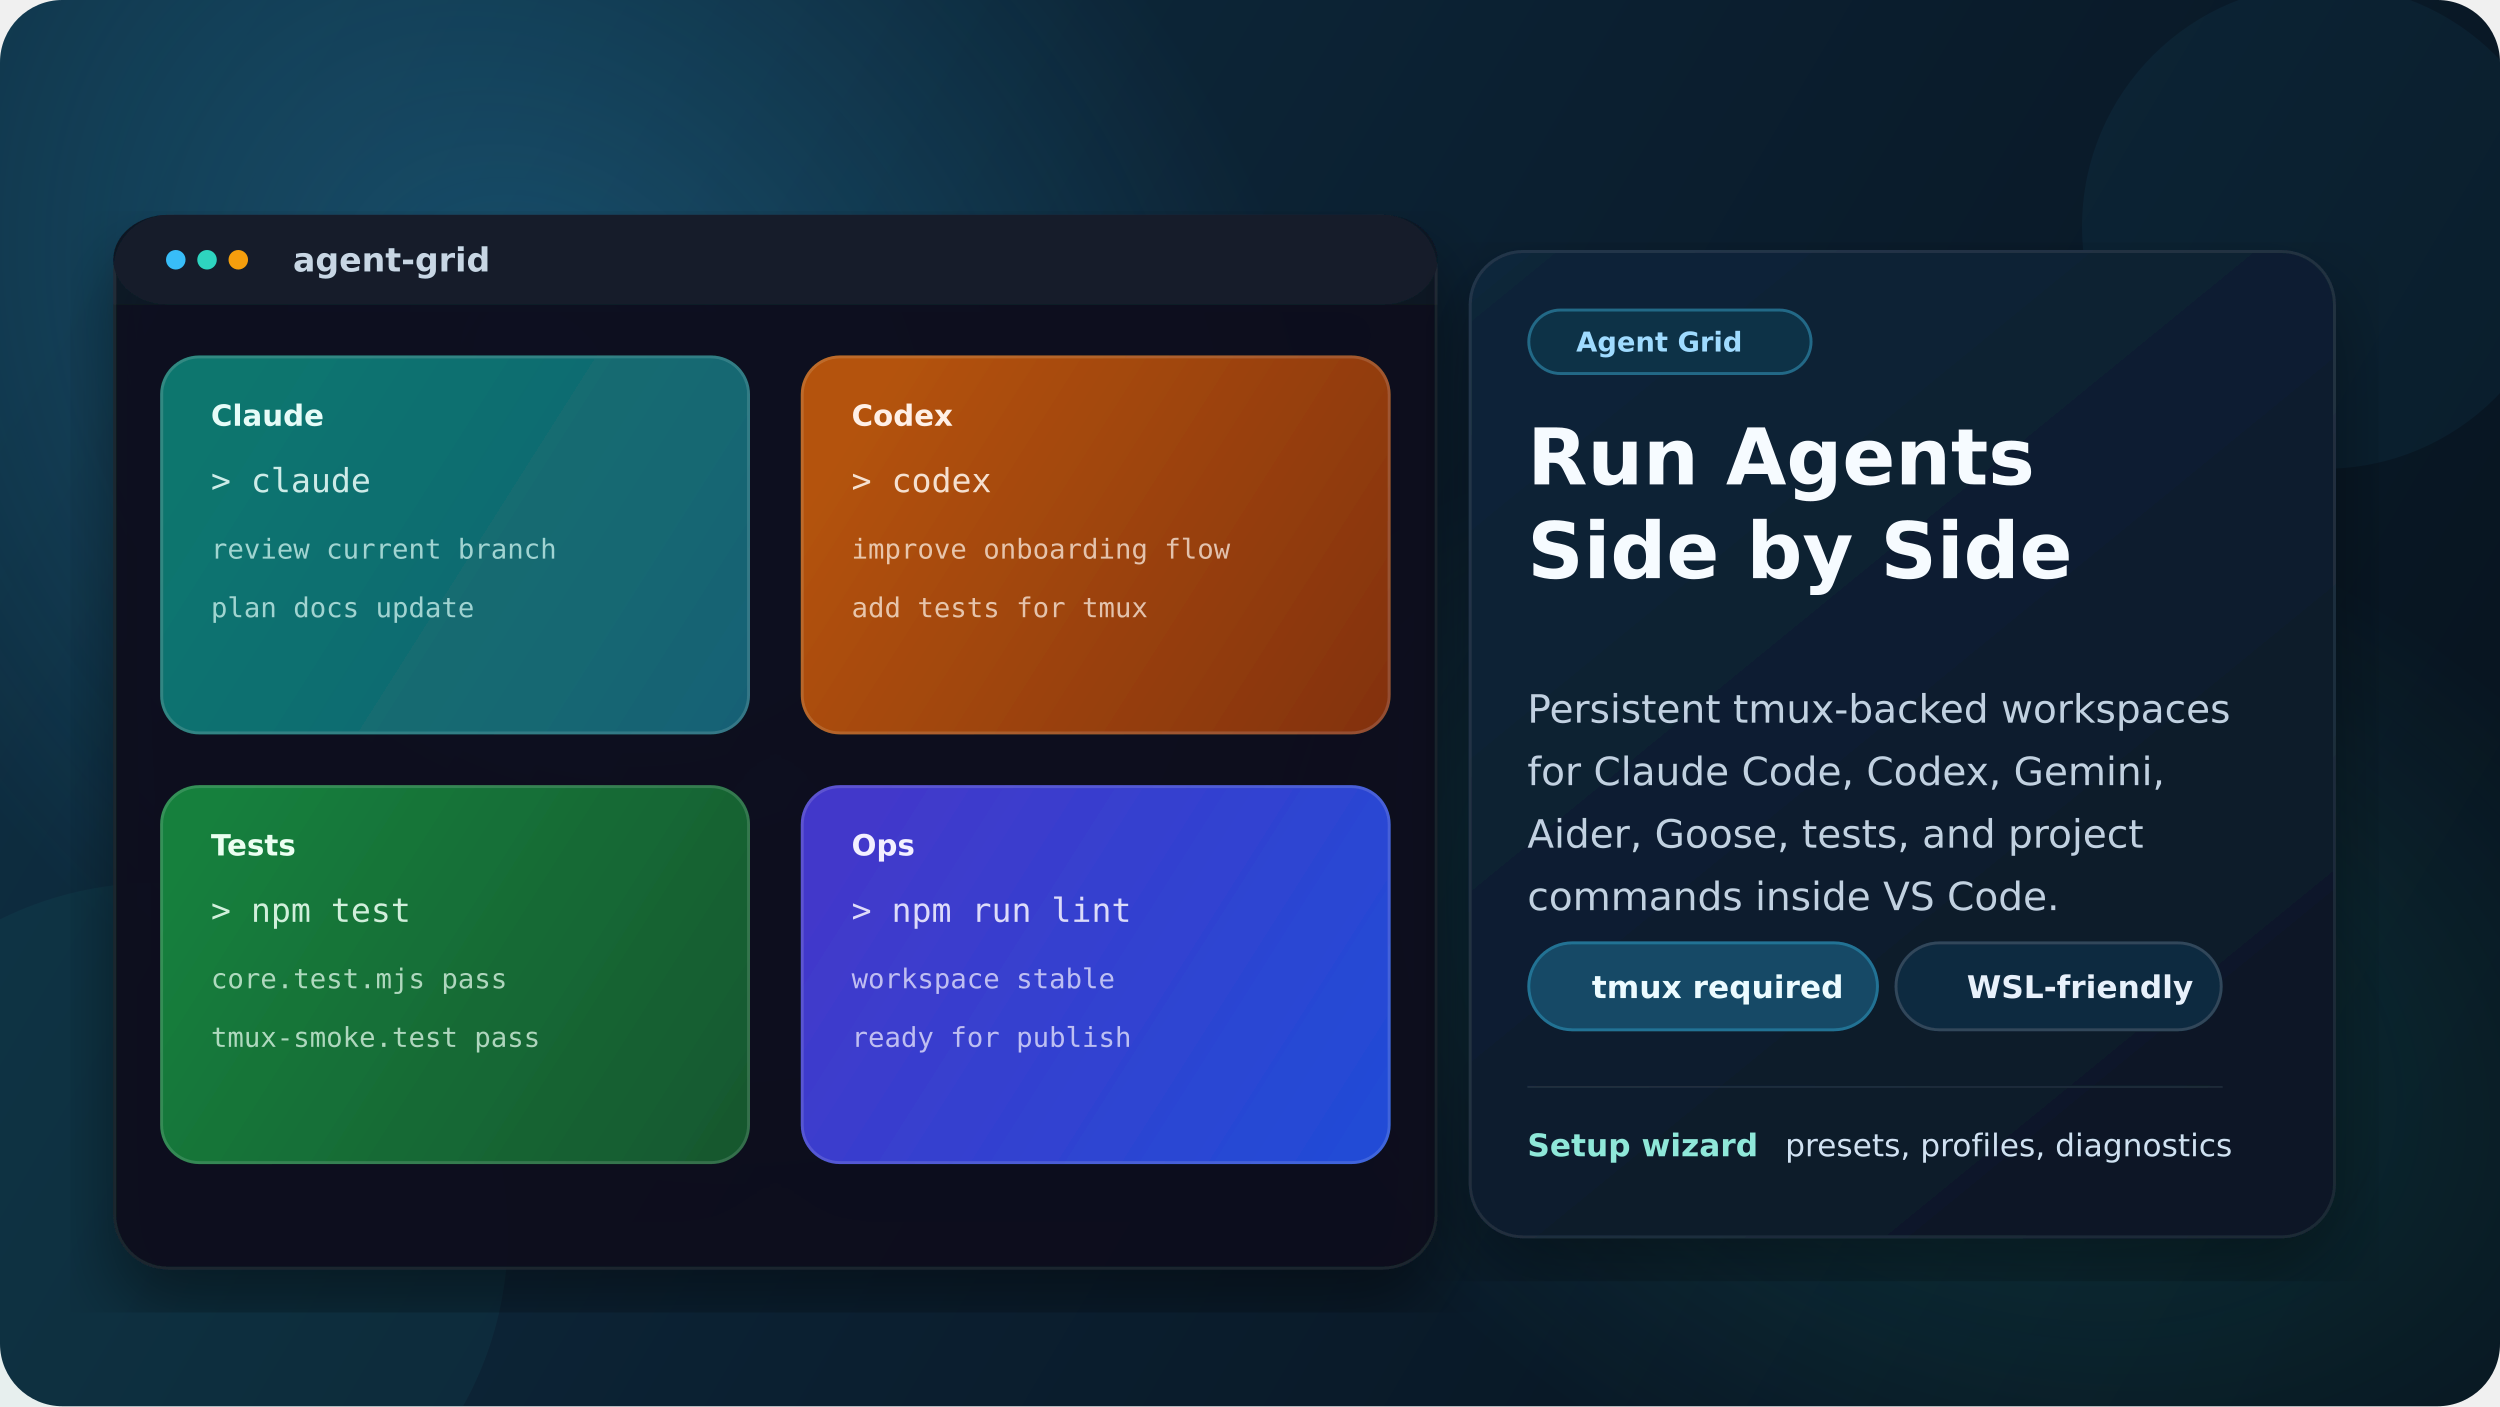
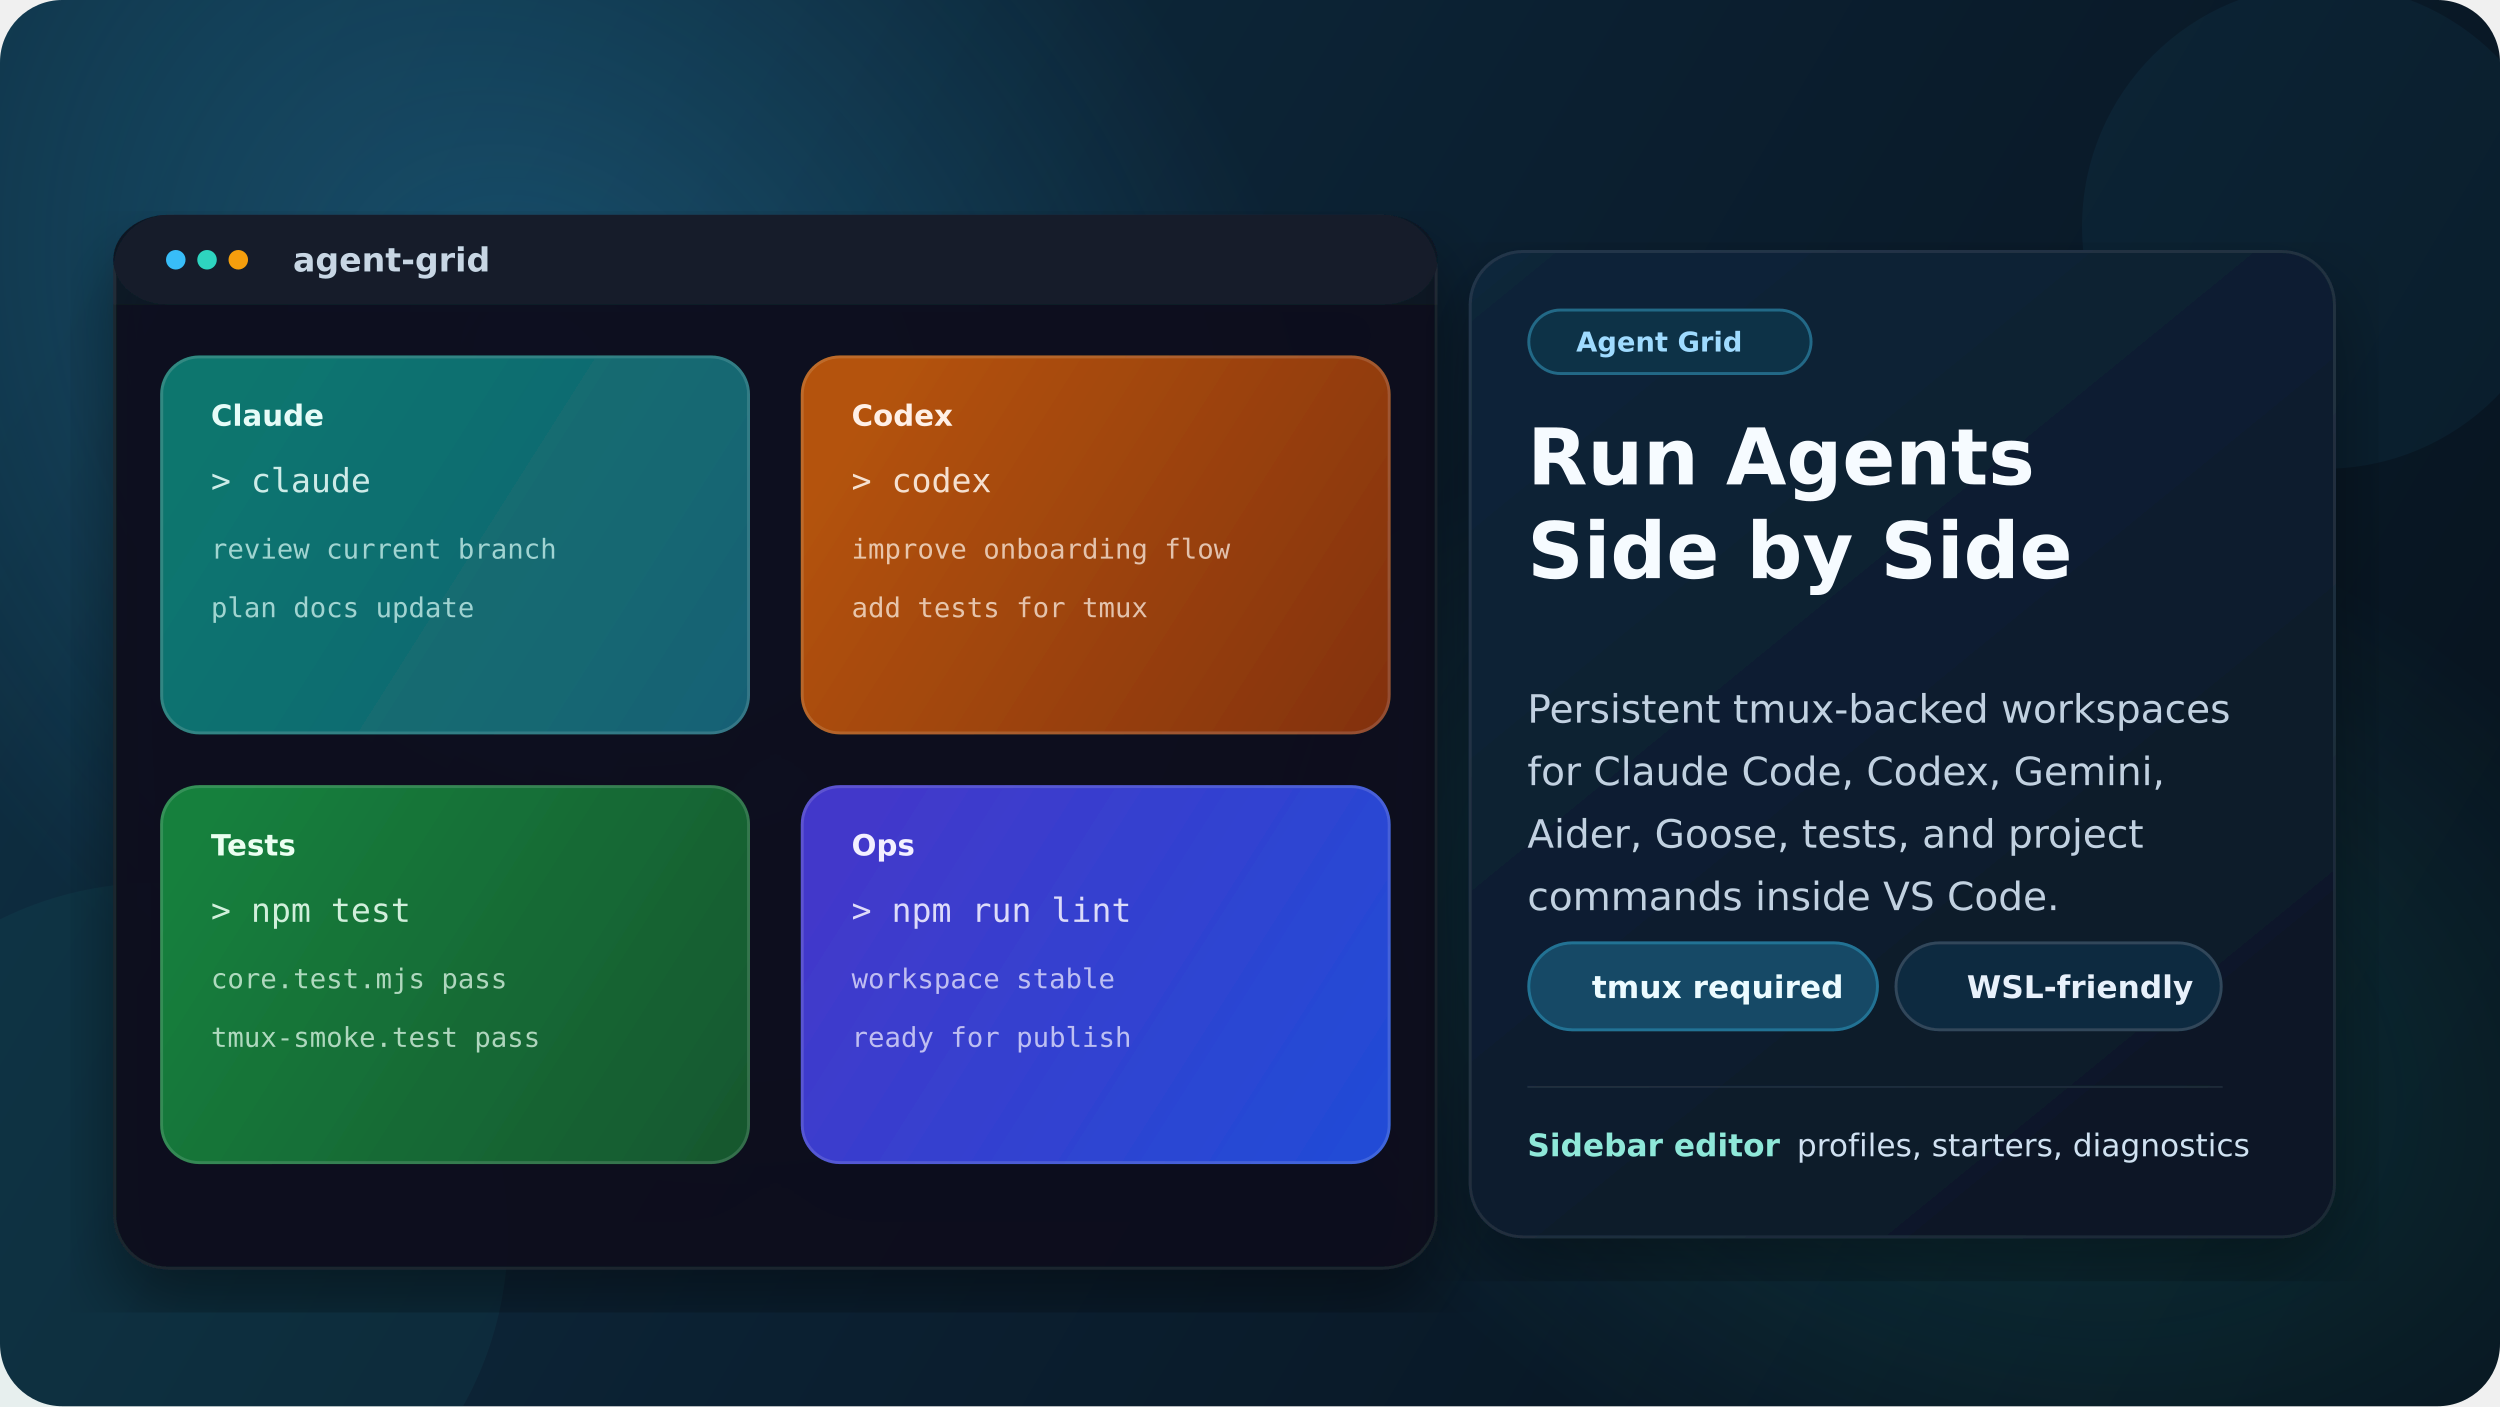
<svg xmlns="http://www.w3.org/2000/svg" width="1280" height="720" viewBox="0 0 1280 720" fill="none">
  <defs>
    <linearGradient id="bg" x1="90" y1="40" x2="1190" y2="690" gradientUnits="userSpaceOnUse">
      <stop stop-color="#0E2F42" />
      <stop offset="0.5" stop-color="#0B1F30" />
      <stop offset="1" stop-color="#07131E" />
    </linearGradient>
    <radialGradient id="glowLeft" cx="0" cy="0" r="1" gradientUnits="userSpaceOnUse" gradientTransform="translate(280 190) rotate(48) scale(460 360)">
      <stop stop-color="#38BDF8" stop-opacity="0.26" />
      <stop offset="1" stop-color="#38BDF8" stop-opacity="0" />
    </radialGradient>
    <radialGradient id="glowRight" cx="0" cy="0" r="1" gradientUnits="userSpaceOnUse" gradientTransform="translate(1020 520) rotate(22) scale(420 280)">
      <stop stop-color="#2DD4BF" stop-opacity="0.16" />
      <stop offset="1" stop-color="#2DD4BF" stop-opacity="0" />
    </radialGradient>
    <linearGradient id="panel" x1="760" y1="130" x2="1160" y2="620" gradientUnits="userSpaceOnUse">
      <stop stop-color="#11253A" />
      <stop offset="1" stop-color="#0A1725" />
    </linearGradient>
    <linearGradient id="terminal" x1="70" y1="120" x2="720" y2="630" gradientUnits="userSpaceOnUse">
      <stop stop-color="#08131F" />
      <stop offset="1" stop-color="#050C14" />
    </linearGradient>
    <linearGradient id="paneA" x1="100" y1="230" x2="400" y2="420" gradientUnits="userSpaceOnUse">
      <stop stop-color="#0F766E" />
      <stop offset="1" stop-color="#155E75" />
    </linearGradient>
    <linearGradient id="paneB" x1="430" y1="230" x2="730" y2="420" gradientUnits="userSpaceOnUse">
      <stop stop-color="#B45309" />
      <stop offset="1" stop-color="#7C2D12" />
    </linearGradient>
    <linearGradient id="paneC" x1="100" y1="430" x2="400" y2="620" gradientUnits="userSpaceOnUse">
      <stop stop-color="#15803D" />
      <stop offset="1" stop-color="#14532D" />
    </linearGradient>
    <linearGradient id="paneD" x1="430" y1="430" x2="730" y2="620" gradientUnits="userSpaceOnUse">
      <stop stop-color="#4338CA" />
      <stop offset="1" stop-color="#1D4ED8" />
    </linearGradient>
    <filter id="shadow" x="36" y="88" width="722" height="584" filterUnits="userSpaceOnUse" color-interpolation-filters="sRGB">
      <feDropShadow dx="0" dy="20" stdDeviation="18" flood-color="#01060A" flood-opacity="0.45" />
    </filter>
    <filter id="panelShadow" x="730" y="106" width="488" height="550" filterUnits="userSpaceOnUse" color-interpolation-filters="sRGB">
      <feDropShadow dx="0" dy="18" stdDeviation="22" flood-color="#02060D" flood-opacity="0.38" />
    </filter>
  </defs>
  <rect width="1280" height="720" rx="32" fill="url(#bg)" />
  <rect width="1280" height="720" rx="32" fill="url(#glowLeft)" />
  <rect width="1280" height="720" rx="32" fill="url(#glowRight)" />
  <circle cx="1190" cy="116" r="124" fill="#38BDF8" fill-opacity="0.05" />
  <circle cx="80" cy="632" r="180" fill="#2DD4BF" fill-opacity="0.05" />
  <g filter="url(#shadow)">
    <rect x="58" y="110" width="678" height="540" rx="28" fill="#07111B" fill-opacity="0.92" />
    <rect x="58.75" y="110.75" width="676.5" height="538.5" rx="27.25" stroke="white" stroke-opacity="0.08" stroke-width="1.5" />
    <rect x="58" y="110" width="678" height="46" rx="28" fill="#0B1724" />
    <path d="M58 138C58 122.536 70.536 110 86 110H708C723.464 110 736 122.536 736 138V156H58V138Z" fill="white" fill-opacity="0.03" />
    <circle cx="90" cy="133" r="5" fill="#38BDF8" />
    <circle cx="106" cy="133" r="5" fill="#2DD4BF" />
    <circle cx="122" cy="133" r="5" fill="#F59E0B" />
    <text x="150" y="139" fill="#DCEAF9" fill-opacity="0.9" font-family="DejaVu Sans, Segoe UI, Arial, sans-serif" font-size="17" font-weight="700">agent-grid</text>
    <rect x="82" y="182" width="302" height="194" rx="20" fill="url(#paneA)" />
    <rect x="82.75" y="182.75" width="300.5" height="192.5" rx="19.25" stroke="white" stroke-opacity="0.14" stroke-width="1.5" />
    <text x="108" y="218" fill="#E6FCF8" font-family="DejaVu Sans, Segoe UI, Arial, sans-serif" font-size="15" font-weight="700">Claude</text>
    <text x="108" y="252" fill="#E6FCF8" fill-opacity="0.88" font-family="DejaVu Sans Mono, Consolas, monospace" font-size="17">&gt; claude</text>
    <text x="108" y="286" fill="#D9FBF7" fill-opacity="0.72" font-family="DejaVu Sans Mono, Consolas, monospace" font-size="14">review current branch</text>
    <text x="108" y="316" fill="#D9FBF7" fill-opacity="0.72" font-family="DejaVu Sans Mono, Consolas, monospace" font-size="14">plan docs update</text>
    <rect x="410" y="182" width="302" height="194" rx="20" fill="url(#paneB)" />
    <rect x="410.75" y="182.75" width="300.5" height="192.5" rx="19.25" stroke="white" stroke-opacity="0.14" stroke-width="1.5" />
    <text x="436" y="218" fill="#FFF0E7" font-family="DejaVu Sans, Segoe UI, Arial, sans-serif" font-size="15" font-weight="700">Codex</text>
    <text x="436" y="252" fill="#FFF4EB" fill-opacity="0.88" font-family="DejaVu Sans Mono, Consolas, monospace" font-size="17">&gt; codex</text>
    <text x="436" y="286" fill="#FFF4EB" fill-opacity="0.72" font-family="DejaVu Sans Mono, Consolas, monospace" font-size="14">improve onboarding flow</text>
    <text x="436" y="316" fill="#FFF4EB" fill-opacity="0.72" font-family="DejaVu Sans Mono, Consolas, monospace" font-size="14">add tests for tmux</text>
    <rect x="82" y="402" width="302" height="194" rx="20" fill="url(#paneC)" />
    <rect x="82.75" y="402.75" width="300.5" height="192.5" rx="19.25" stroke="white" stroke-opacity="0.14" stroke-width="1.5" />
    <text x="108" y="438" fill="#EBFFF1" font-family="DejaVu Sans, Segoe UI, Arial, sans-serif" font-size="15" font-weight="700">Tests</text>
    <text x="108" y="472" fill="#EBFFF1" fill-opacity="0.88" font-family="DejaVu Sans Mono, Consolas, monospace" font-size="17">&gt; npm test</text>
    <text x="108" y="506" fill="#EBFFF1" fill-opacity="0.72" font-family="DejaVu Sans Mono, Consolas, monospace" font-size="14">core.test.mjs  pass</text>
    <text x="108" y="536" fill="#EBFFF1" fill-opacity="0.72" font-family="DejaVu Sans Mono, Consolas, monospace" font-size="14">tmux-smoke.test  pass</text>
    <rect x="410" y="402" width="302" height="194" rx="20" fill="url(#paneD)" />
    <rect x="410.75" y="402.75" width="300.5" height="192.5" rx="19.25" stroke="white" stroke-opacity="0.14" stroke-width="1.5" />
    <text x="436" y="438" fill="#F3F0FF" font-family="DejaVu Sans, Segoe UI, Arial, sans-serif" font-size="15" font-weight="700">Ops</text>
    <text x="436" y="472" fill="#F3F0FF" fill-opacity="0.88" font-family="DejaVu Sans Mono, Consolas, monospace" font-size="17">&gt; npm run lint</text>
    <text x="436" y="506" fill="#F3F0FF" fill-opacity="0.72" font-family="DejaVu Sans Mono, Consolas, monospace" font-size="14">workspace stable</text>
    <text x="436" y="536" fill="#F3F0FF" fill-opacity="0.72" font-family="DejaVu Sans Mono, Consolas, monospace" font-size="14">ready for publish</text>
  </g>
  <g filter="url(#panelShadow)">
    <rect x="752" y="128" width="444" height="506" rx="28" fill="url(#panel)" />
    <rect x="752.75" y="128.75" width="442.5" height="504.5" rx="27.25" stroke="white" stroke-opacity="0.08" stroke-width="1.5" />
    <rect x="782" y="158" width="146" height="34" rx="17" fill="#0D3146" />
    <rect x="782.75" y="158.75" width="144.5" height="32.5" rx="16.25" stroke="#4FD1FF" stroke-opacity="0.35" stroke-width="1.5" />
    <text x="807" y="180" fill="#9FDBFF" font-family="DejaVu Sans, Segoe UI, Arial, sans-serif" font-size="14" font-weight="700">Agent Grid</text>
    <text x="782" y="248" fill="#F6FBFF" font-family="DejaVu Sans, Segoe UI, Arial, sans-serif" font-size="40" font-weight="800">Run Agents</text>
    <text x="782" y="296" fill="#F6FBFF" font-family="DejaVu Sans, Segoe UI, Arial, sans-serif" font-size="40" font-weight="800">Side by Side</text>
    <text x="782" y="370" fill="#D5E5F4" fill-opacity="0.9" font-family="DejaVu Sans, Segoe UI, Arial, sans-serif" font-size="20">Persistent tmux-backed workspaces</text>
    <text x="782" y="402" fill="#D5E5F4" fill-opacity="0.9" font-family="DejaVu Sans, Segoe UI, Arial, sans-serif" font-size="20">for Claude Code, Codex, Gemini,</text>
    <text x="782" y="434" fill="#D5E5F4" fill-opacity="0.9" font-family="DejaVu Sans, Segoe UI, Arial, sans-serif" font-size="20">Aider, Goose, tests, and project</text>
    <text x="782" y="466" fill="#D5E5F4" fill-opacity="0.9" font-family="DejaVu Sans, Segoe UI, Arial, sans-serif" font-size="20">commands inside VS Code.</text>
    <rect x="782" y="482" width="180" height="46" rx="23" fill="#124A66" />
    <rect x="970" y="482" width="168" height="46" rx="23" fill="#0F2940" />
    <rect x="782.75" y="482.75" width="178.5" height="44.5" rx="22.25" stroke="#4FD1FF" stroke-opacity="0.3" stroke-width="1.5" />
    <rect x="970.75" y="482.75" width="166.5" height="44.5" rx="22.25" stroke="white" stroke-opacity="0.14" stroke-width="1.5" />
    <text x="815" y="511" fill="#ECFBFF" font-family="DejaVu Sans, Segoe UI, Arial, sans-serif" font-size="16" font-weight="700">tmux required</text>
    <text x="1007" y="511" fill="#E8F1FB" font-family="DejaVu Sans, Segoe UI, Arial, sans-serif" font-size="16" font-weight="700">WSL-friendly</text>
    <rect x="782" y="556" width="356" height="1" fill="white" fill-opacity="0.08" />
-     <text x="782" y="592" fill="#8FE8D9" font-family="DejaVu Sans, Segoe UI, Arial, sans-serif" font-size="16" font-weight="700">Setup wizard</text>
-     <text x="914" y="592" fill="#D0E1F1" font-family="DejaVu Sans, Segoe UI, Arial, sans-serif" font-size="16">presets, profiles, diagnostics</text>
+     <text x="782" y="592" fill="#8FE8D9" font-family="DejaVu Sans, Segoe UI, Arial, sans-serif" font-size="16" font-weight="700">Sidebar editor</text>
+     <text x="920" y="592" fill="#D0E1F1" font-family="DejaVu Sans, Segoe UI, Arial, sans-serif" font-size="16">profiles, starters, diagnostics</text>
  </g>
</svg>
